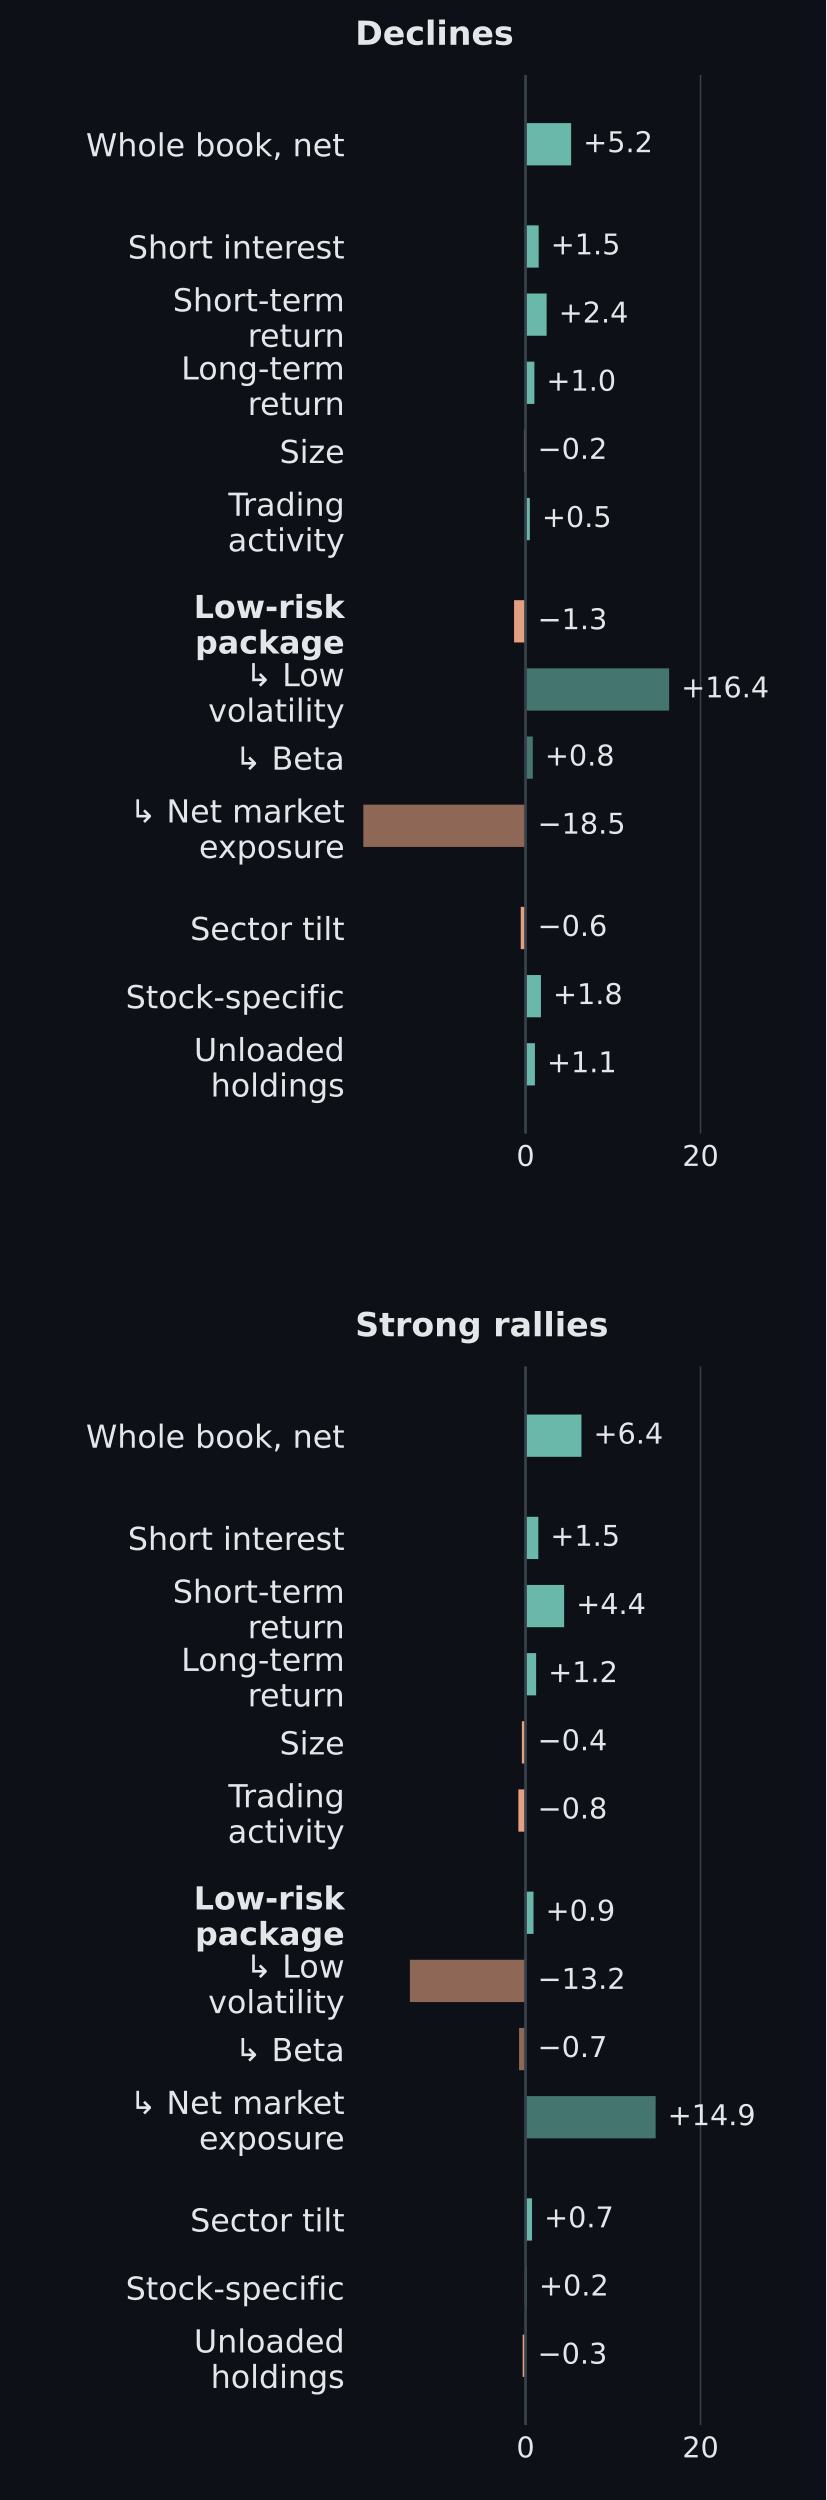
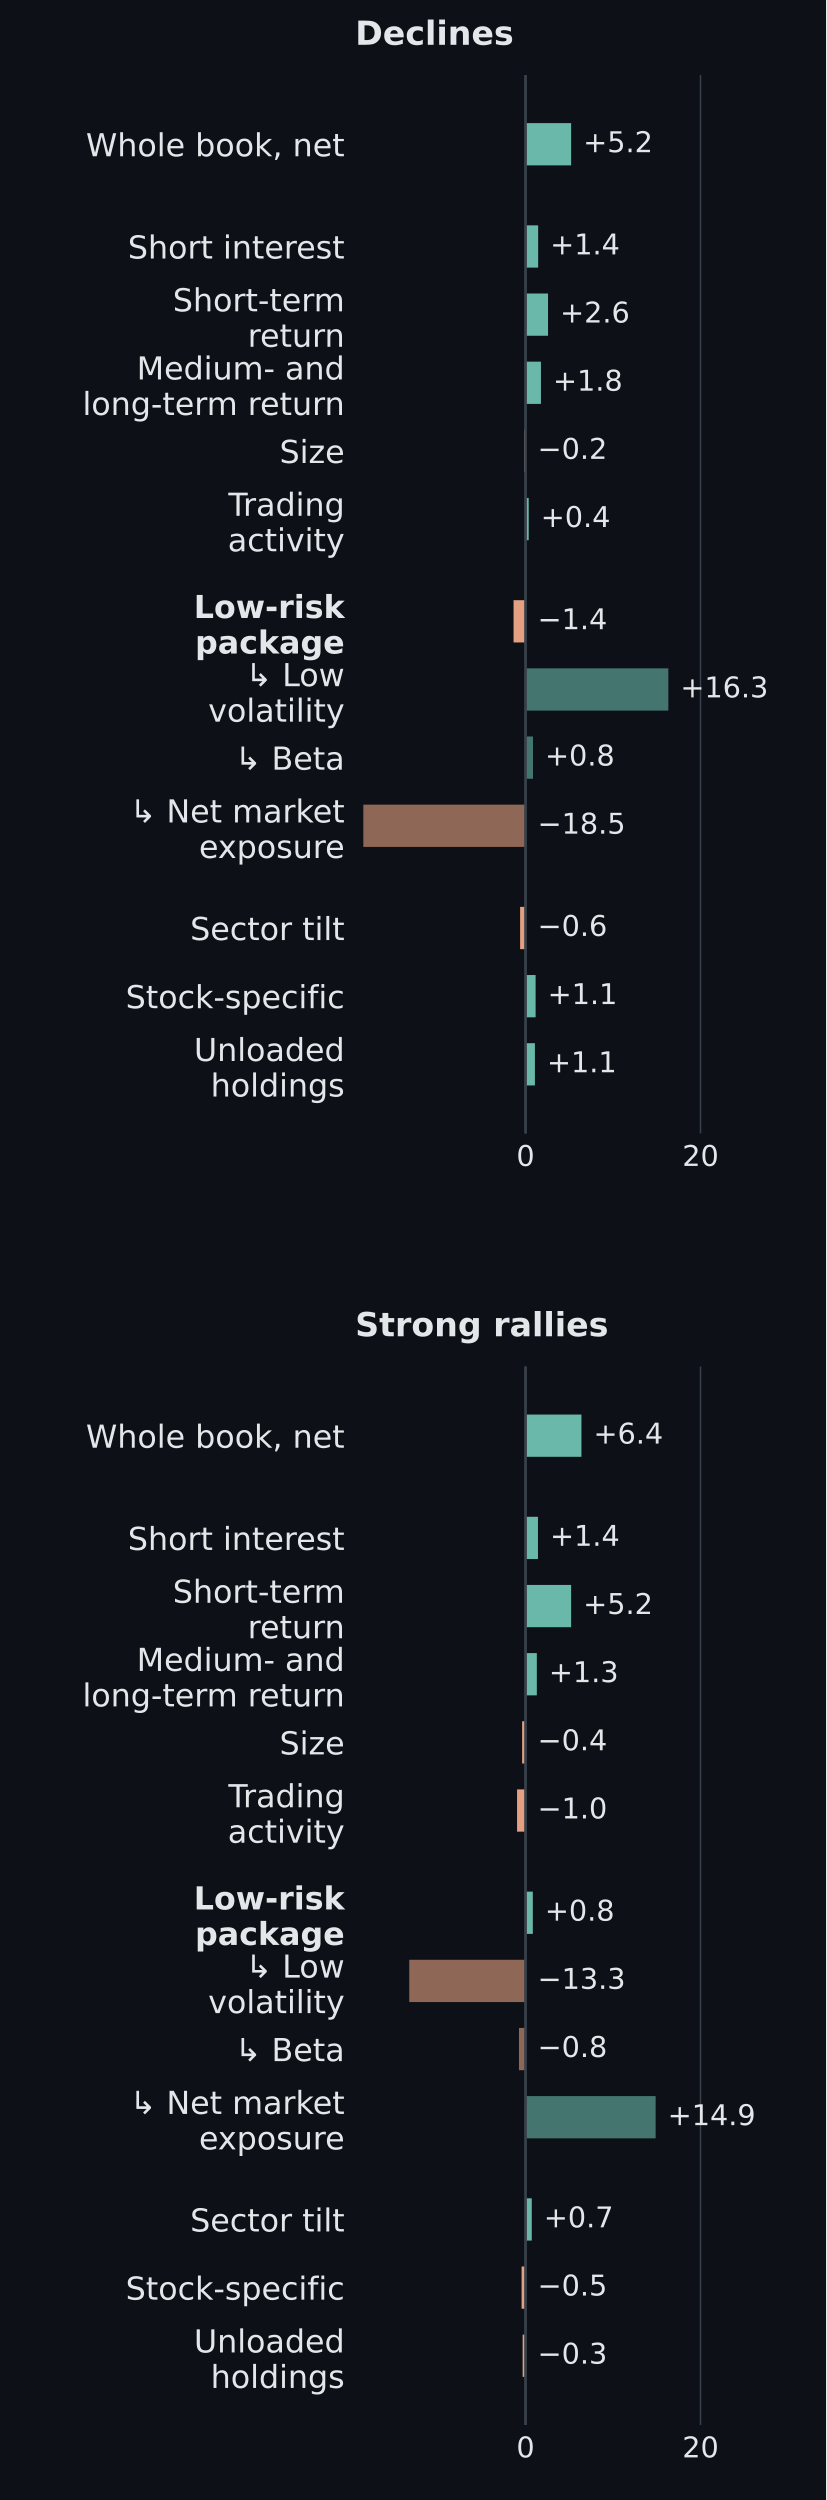
<svg xmlns="http://www.w3.org/2000/svg" width="273.6pt" height="828pt" viewBox="0 0 273.6 828" version="1.1">
  <defs>
    <style type="text/css">*{stroke-linejoin: round; stroke-linecap: butt}</style>
  </defs>
  <g id="figure_1">
    <g id="patch_1">
      <path d="M 0 828 L 273.6 828 L 273.6 0 L 0 0 z " style="fill: #0d1117" />
    </g>
    <g id="axes_1">
      <g id="patch_2">
        <path d="M 117.648 375.435 L 265.392 375.435 L 265.392 24.84 L 117.648 24.84 z " style="fill: #0d1117" />
      </g>
      <g id="matplotlib.axis_1">
        <g id="xtick_1">
          <g id="line2d_1">
            <path d="M 174.059 375.435 L 174.059 24.84 " clip-path="url(#p4dd4867242)" style="fill: none; stroke: #37414a; stroke-width: 0.5; stroke-linecap: square" />
          </g>
          <g id="line2d_2" />
          <g id="text_1">
            <text style="font-size: 9.5px; font-family: 'DejaVu Sans', 'Arial', sans-serif; text-anchor: middle; fill: #e4e7ea" x="174.059" y="386.153" transform="rotate(-0 174.0593 386.1531)">0</text>
          </g>
        </g>
        <g id="xtick_2">
          <g id="line2d_3">
            <path d="M 232.015 375.435 L 232.015 24.84 " clip-path="url(#p4dd4867242)" style="fill: none; stroke: #37414a; stroke-width: 0.5; stroke-linecap: square" />
          </g>
          <g id="line2d_4" />
          <g id="text_2">
            <text style="font-size: 9.5px; font-family: 'DejaVu Sans', 'Arial', sans-serif; text-anchor: middle; fill: #e4e7ea" x="232.015" y="386.153" transform="rotate(-0 232.0152 386.1531)">20</text>
          </g>
        </g>
      </g>
      <g id="matplotlib.axis_2">
        <g id="ytick_1">
          <g id="line2d_5" />
          <g id="text_3">
            <text style="font-size: 10.5px; font-family: 'DejaVu Sans', 'Arial', sans-serif; text-anchor: end; fill: #e4e7ea" x="114.148" y="51.763" transform="rotate(-0 114.148 51.76274)">Whole book, net</text>
          </g>
        </g>
        <g id="ytick_2">
          <g id="line2d_6" />
          <g id="text_4">
            <text style="font-size: 10.5px; font-family: 'DejaVu Sans', 'Arial', sans-serif; text-anchor: end; fill: #e4e7ea" x="114.148" y="85.621" transform="rotate(-0 114.148 85.62135)">Short interest</text>
          </g>
        </g>
        <g id="ytick_3">
          <g id="line2d_7" />
          <g id="text_5">
            <text style="font-size: 10.5px; font-family: 'DejaVu Sans', 'Arial', sans-serif; fill: #e4e7ea" transform="translate(57.24456 103.1127)">Short-term</text>
            <text style="font-size: 10.5px; font-family: 'DejaVu Sans', 'Arial', sans-serif; fill: #e4e7ea" transform="translate(82.04917 114.8704)">return</text>
          </g>
        </g>
        <g id="ytick_4">
          <g id="line2d_8" />
          <g id="text_6">
-             <text style="font-size: 10.5px; font-family: 'DejaVu Sans', 'Arial', sans-serif; fill: #e4e7ea" transform="translate(60.01066 125.6851)">Long-term</text>
-             <text style="font-size: 10.5px; font-family: 'DejaVu Sans', 'Arial', sans-serif; fill: #e4e7ea" transform="translate(82.04917 137.4428)">return</text>
+             <text style="font-size: 10.5px; font-family: 'DejaVu Sans', 'Arial', sans-serif; fill: #e4e7ea" transform="translate(45.28277 125.6851)">Medium- and</text>
+             <text style="font-size: 10.5px; font-family: 'DejaVu Sans', 'Arial', sans-serif; fill: #e4e7ea" transform="translate(27.32448 137.4428)">long-term return</text>
          </g>
        </g>
        <g id="ytick_5">
          <g id="line2d_9" />
          <g id="text_7">
            <text style="font-size: 10.5px; font-family: 'DejaVu Sans', 'Arial', sans-serif; text-anchor: end; fill: #e4e7ea" x="114.148" y="153.339" transform="rotate(-0 114.148 153.3386)">Size</text>
          </g>
        </g>
        <g id="ytick_6">
          <g id="line2d_10" />
          <g id="text_8">
            <text style="font-size: 10.5px; font-family: 'DejaVu Sans', 'Arial', sans-serif; fill: #e4e7ea" transform="translate(75.62941 170.83)">Trading</text>
            <text style="font-size: 10.5px; font-family: 'DejaVu Sans', 'Arial', sans-serif; fill: #e4e7ea" transform="translate(75.44402 182.5877)">activity</text>
          </g>
        </g>
        <g id="ytick_7">
          <g id="line2d_11" />
          <g id="text_9">
            <text style="font-weight: 700; font-size: 10.5px; font-family: 'DejaVu Sans', 'Arial', sans-serif; fill: #e4e7ea" transform="translate(64.1762 204.6886)">Low-risk</text>
            <text style="font-weight: 700; font-size: 10.5px; font-family: 'DejaVu Sans', 'Arial', sans-serif; fill: #e4e7ea" transform="translate(64.61589 216.4463)">package</text>
          </g>
        </g>
        <g id="ytick_8">
          <g id="line2d_12" />
          <g id="text_10">
            <text style="font-size: 10.5px; font-family: 'DejaVu Sans', 'Arial', sans-serif; fill: #e4e7ea" transform="translate(81.33386 227.261)">↳ Low</text>
            <text style="font-size: 10.5px; font-family: 'DejaVu Sans', 'Arial', sans-serif; fill: #e4e7ea" transform="translate(68.95862 239.0187)">volatility</text>
          </g>
        </g>
        <g id="ytick_9">
          <g id="line2d_13" />
          <g id="text_11">
            <text style="font-size: 10.5px; font-family: 'DejaVu Sans', 'Arial', sans-serif; text-anchor: end; fill: #e4e7ea" x="114.148" y="254.914" transform="rotate(-0 114.148 254.9144)">↳ Beta</text>
          </g>
        </g>
        <g id="ytick_10">
          <g id="line2d_14" />
          <g id="text_12">
            <text style="font-size: 10.5px; font-family: 'DejaVu Sans', 'Arial', sans-serif; fill: #e4e7ea" transform="translate(42.98753 272.4058)">↳ Net market</text>
            <text style="font-size: 10.5px; font-family: 'DejaVu Sans', 'Arial', sans-serif; fill: #e4e7ea" transform="translate(65.9005 284.1635)">exposure</text>
          </g>
        </g>
        <g id="ytick_11">
          <g id="line2d_15" />
          <g id="text_13">
            <text style="font-size: 10.5px; font-family: 'DejaVu Sans', 'Arial', sans-serif; text-anchor: end; fill: #e4e7ea" x="114.148" y="311.345" transform="rotate(-0 114.148 311.3454)">Sector tilt</text>
          </g>
        </g>
        <g id="ytick_12">
          <g id="line2d_16" />
          <g id="text_14">
            <text style="font-size: 10.5px; font-family: 'DejaVu Sans', 'Arial', sans-serif; text-anchor: end; fill: #e4e7ea" x="114.148" y="333.918" transform="rotate(-0 114.148 333.9178)">Stock-specific</text>
          </g>
        </g>
        <g id="ytick_13">
          <g id="line2d_17" />
          <g id="text_15">
            <text style="font-size: 10.5px; font-family: 'DejaVu Sans', 'Arial', sans-serif; fill: #e4e7ea" transform="translate(64.24019 351.4092)">Unloaded</text>
            <text style="font-size: 10.5px; font-family: 'DejaVu Sans', 'Arial', sans-serif; fill: #e4e7ea" transform="translate(69.77894 363.1669)">holdings</text>
          </g>
        </g>
      </g>
      <g id="patch_3">
        <path d="M 174.059 40.776 L 189.157 40.776 L 189.157 54.771 L 174.059 54.771 z " clip-path="url(#p4dd4867242)" style="fill: #6ab8aa" />
      </g>
      <g id="patch_4">
-         <path d="M 174.059 74.635 L 178.406 74.635 L 178.406 88.63 L 174.059 88.63 z " clip-path="url(#p4dd4867242)" style="fill: #6ab8aa" />
+         <path d="M 174.059 74.635 L 178.232 74.635 L 178.232 88.63 L 174.059 88.63 z " clip-path="url(#p4dd4867242)" style="fill: #6ab8aa" />
      </g>
      <g id="patch_5">
-         <path d="M 174.059 97.207 L 181.043 97.207 L 181.043 111.202 L 174.059 111.202 z " clip-path="url(#p4dd4867242)" style="fill: #6ab8aa" />
+         <path d="M 174.059 97.207 L 181.507 97.207 L 181.507 111.202 L 174.059 111.202 z " clip-path="url(#p4dd4867242)" style="fill: #6ab8aa" />
      </g>
      <g id="patch_6">
-         <path d="M 174.059 119.78 L 176.986 119.78 L 176.986 133.774 L 174.059 133.774 z " clip-path="url(#p4dd4867242)" style="fill: #6ab8aa" />
+         <path d="M 174.059 119.78 L 179.159 119.78 L 179.159 133.774 L 174.059 133.774 z " clip-path="url(#p4dd4867242)" style="fill: #6ab8aa" />
      </g>
      <g id="patch_7">
-         <path d="M 174.059 142.352 L 173.538 142.352 L 173.538 156.347 L 174.059 156.347 z " clip-path="url(#p4dd4867242)" style="fill: #e5a081" />
+         <path d="M 174.059 142.352 L 173.567 142.352 L 173.567 156.347 L 174.059 156.347 z " clip-path="url(#p4dd4867242)" style="fill: #e5a081" />
      </g>
      <g id="patch_8">
-         <path d="M 174.059 164.924 L 175.479 164.924 L 175.479 178.919 L 174.059 178.919 z " clip-path="url(#p4dd4867242)" style="fill: #6ab8aa" />
+         <path d="M 174.059 164.924 L 175.103 164.924 L 175.103 178.919 L 174.059 178.919 z " clip-path="url(#p4dd4867242)" style="fill: #6ab8aa" />
      </g>
      <g id="patch_9">
-         <path d="M 174.059 198.783 L 170.263 198.783 L 170.263 212.778 L 174.059 212.778 z " clip-path="url(#p4dd4867242)" style="fill: #e5a081" />
+         <path d="M 174.059 198.783 L 170.089 198.783 L 170.089 212.778 L 174.059 212.778 z " clip-path="url(#p4dd4867242)" style="fill: #e5a081" />
      </g>
      <g id="patch_10">
-         <path d="M 174.059 221.355 L 221.612 221.355 L 221.612 235.35 L 174.059 235.35 z " clip-path="url(#p4dd4867242)" style="fill: #6ab8aa; opacity: 0.6" />
+         <path d="M 174.059 221.355 L 221.351 221.355 L 221.351 235.35 L 174.059 235.35 z " clip-path="url(#p4dd4867242)" style="fill: #6ab8aa; opacity: 0.6" />
      </g>
      <g id="patch_11">
-         <path d="M 174.059 243.928 L 176.465 243.928 L 176.465 257.923 L 174.059 257.923 z " clip-path="url(#p4dd4867242)" style="fill: #6ab8aa; opacity: 0.6" />
+         <path d="M 174.059 243.928 L 176.522 243.928 L 176.522 257.923 L 174.059 257.923 z " clip-path="url(#p4dd4867242)" style="fill: #6ab8aa; opacity: 0.6" />
      </g>
      <g id="patch_12">
        <path d="M 174.059 266.5 L 120.334 266.5 L 120.334 280.495 L 174.059 280.495 z " clip-path="url(#p4dd4867242)" style="fill: #e5a081; opacity: 0.6" />
      </g>
      <g id="patch_13">
-         <path d="M 174.059 300.359 L 172.466 300.359 L 172.466 314.354 L 174.059 314.354 z " clip-path="url(#p4dd4867242)" style="fill: #e5a081" />
+         <path d="M 174.059 300.359 L 172.263 300.359 L 172.263 314.354 L 174.059 314.354 z " clip-path="url(#p4dd4867242)" style="fill: #e5a081" />
      </g>
      <g id="patch_14">
-         <path d="M 174.059 322.931 L 179.159 322.931 L 179.159 336.926 L 174.059 336.926 z " clip-path="url(#p4dd4867242)" style="fill: #6ab8aa" />
+         <path d="M 174.059 322.931 L 177.392 322.931 L 177.392 336.926 L 174.059 336.926 z " clip-path="url(#p4dd4867242)" style="fill: #6ab8aa" />
      </g>
      <g id="patch_15">
        <path d="M 174.059 345.504 L 177.16 345.504 L 177.16 359.498 L 174.059 359.498 z " clip-path="url(#p4dd4867242)" style="fill: #6ab8aa" />
      </g>
      <g id="line2d_18">
        <path d="M 174.059 375.435 L 174.059 24.84 " clip-path="url(#p4dd4867242)" style="fill: none; stroke: #37414a; stroke-width: 0.9; stroke-linecap: square" />
      </g>
      <g id="text_16">
        <text style="font-size: 9.5px; font-family: 'DejaVu Sans', 'Arial', sans-serif; text-anchor: start; fill: #e4e7ea" x="193.157" y="50.395" transform="rotate(-0 193.1568 50.39497)">+5.2</text>
      </g>
      <g id="text_17">
-         <text style="font-size: 9.5px; font-family: 'DejaVu Sans', 'Arial', sans-serif; text-anchor: start; fill: #e4e7ea" x="182.406" y="84.254" transform="rotate(-0 182.406 84.25358)">+1.5</text>
+         <text style="font-size: 9.5px; font-family: 'DejaVu Sans', 'Arial', sans-serif; text-anchor: start; fill: #e4e7ea" x="182.232" y="84.254" transform="rotate(-0 182.2322 84.25358)">+1.4</text>
      </g>
      <g id="text_18">
-         <text style="font-size: 9.5px; font-family: 'DejaVu Sans', 'Arial', sans-serif; text-anchor: start; fill: #e4e7ea" x="185.043" y="106.826" transform="rotate(-0 185.043 106.826)">+2.4</text>
+         <text style="font-size: 9.5px; font-family: 'DejaVu Sans', 'Arial', sans-serif; text-anchor: start; fill: #e4e7ea" x="185.507" y="106.826" transform="rotate(-0 185.5067 106.826)">+2.6</text>
      </g>
      <g id="text_19">
-         <text style="font-size: 9.5px; font-family: 'DejaVu Sans', 'Arial', sans-serif; text-anchor: start; fill: #e4e7ea" x="180.986" y="129.398" transform="rotate(-0 180.9861 129.3984)">+1.0</text>
+         <text style="font-size: 9.5px; font-family: 'DejaVu Sans', 'Arial', sans-serif; text-anchor: start; fill: #e4e7ea" x="183.159" y="129.398" transform="rotate(-0 183.1595 129.3984)">+1.8</text>
      </g>
      <g id="text_20">
        <text style="font-size: 9.5px; font-family: 'DejaVu Sans', 'Arial', sans-serif; text-anchor: start; fill: #e4e7ea" x="178.059" y="151.971" transform="rotate(-0 178.0593 151.9708)">−0.2</text>
      </g>
      <g id="text_21">
-         <text style="font-size: 9.5px; font-family: 'DejaVu Sans', 'Arial', sans-serif; text-anchor: start; fill: #e4e7ea" x="179.479" y="174.543" transform="rotate(-0 179.4793 174.5432)">+0.5</text>
+         <text style="font-size: 9.5px; font-family: 'DejaVu Sans', 'Arial', sans-serif; text-anchor: start; fill: #e4e7ea" x="179.103" y="174.543" transform="rotate(-0 179.1026 174.5432)">+0.4</text>
      </g>
      <g id="text_22">
-         <text style="font-size: 9.5px; font-family: 'DejaVu Sans', 'Arial', sans-serif; text-anchor: start; fill: #e4e7ea" x="178.059" y="208.402" transform="rotate(-0 178.0593 208.4018)">−1.3</text>
+         <text style="font-size: 9.5px; font-family: 'DejaVu Sans', 'Arial', sans-serif; text-anchor: start; fill: #e4e7ea" x="178.059" y="208.402" transform="rotate(-0 178.0593 208.4018)">−1.4</text>
      </g>
      <g id="text_23">
-         <text style="font-size: 9.5px; font-family: 'DejaVu Sans', 'Arial', sans-serif; text-anchor: start; fill: #e4e7ea" x="225.612" y="230.974" transform="rotate(-0 225.6121 230.9742)">+16.4</text>
+         <text style="font-size: 9.5px; font-family: 'DejaVu Sans', 'Arial', sans-serif; text-anchor: start; fill: #e4e7ea" x="225.351" y="230.974" transform="rotate(-0 225.3513 230.9742)">+16.3</text>
      </g>
      <g id="text_24">
-         <text style="font-size: 9.5px; font-family: 'DejaVu Sans', 'Arial', sans-serif; text-anchor: start; fill: #e4e7ea" x="180.465" y="253.547" transform="rotate(-0 180.4645 253.5466)">+0.8</text>
+         <text style="font-size: 9.5px; font-family: 'DejaVu Sans', 'Arial', sans-serif; text-anchor: start; fill: #e4e7ea" x="180.522" y="253.547" transform="rotate(-0 180.5225 253.5466)">+0.8</text>
      </g>
      <g id="text_25">
        <text style="font-size: 9.5px; font-family: 'DejaVu Sans', 'Arial', sans-serif; text-anchor: start; fill: #e4e7ea" x="178.059" y="276.119" transform="rotate(-0 178.0593 276.119)">−18.5</text>
      </g>
      <g id="text_26">
        <text style="font-size: 9.5px; font-family: 'DejaVu Sans', 'Arial', sans-serif; text-anchor: start; fill: #e4e7ea" x="178.059" y="309.978" transform="rotate(-0 178.0593 309.9776)">−0.6</text>
      </g>
      <g id="text_27">
-         <text style="font-size: 9.5px; font-family: 'DejaVu Sans', 'Arial', sans-serif; text-anchor: start; fill: #e4e7ea" x="183.159" y="332.55" transform="rotate(-0 183.1595 332.55)">+1.8</text>
+         <text style="font-size: 9.5px; font-family: 'DejaVu Sans', 'Arial', sans-serif; text-anchor: start; fill: #e4e7ea" x="181.392" y="332.55" transform="rotate(-0 181.3918 332.55)">+1.1</text>
      </g>
      <g id="text_28">
        <text style="font-size: 9.5px; font-family: 'DejaVu Sans', 'Arial', sans-serif; text-anchor: start; fill: #e4e7ea" x="181.16" y="355.122" transform="rotate(-0 181.16 355.1224)">+1.1</text>
      </g>
      <g id="text_29">
        <text style="font-weight: 600; font-size: 11px; font-family: 'DejaVu Sans', 'Arial', sans-serif; text-anchor: start; fill: #e4e7ea" x="117.648" y="14.84" transform="rotate(-0 117.648 14.84)">Declines</text>
      </g>
    </g>
    <g id="axes_2">
      <g id="patch_16">
        <path d="M 117.648 803.16 L 265.392 803.16 L 265.392 452.565 L 117.648 452.565 z " style="fill: #0d1117" />
      </g>
      <g id="matplotlib.axis_3">
        <g id="xtick_3">
          <g id="line2d_19">
            <path d="M 174.059 803.16 L 174.059 452.565 " clip-path="url(#pe2ee496dc0)" style="fill: none; stroke: #37414a; stroke-width: 0.5; stroke-linecap: square" />
          </g>
          <g id="line2d_20" />
          <g id="text_30">
            <text style="font-size: 9.5px; font-family: 'DejaVu Sans', 'Arial', sans-serif; text-anchor: middle; fill: #e4e7ea" x="174.059" y="813.879" transform="rotate(-0 174.0593 813.8785)">0</text>
          </g>
        </g>
        <g id="xtick_4">
          <g id="line2d_21">
            <path d="M 232.015 803.16 L 232.015 452.565 " clip-path="url(#pe2ee496dc0)" style="fill: none; stroke: #37414a; stroke-width: 0.5; stroke-linecap: square" />
          </g>
          <g id="line2d_22" />
          <g id="text_31">
            <text style="font-size: 9.5px; font-family: 'DejaVu Sans', 'Arial', sans-serif; text-anchor: middle; fill: #e4e7ea" x="232.015" y="813.879" transform="rotate(-0 232.0152 813.8785)">20</text>
          </g>
        </g>
      </g>
      <g id="matplotlib.axis_4">
        <g id="ytick_14">
          <g id="line2d_23" />
          <g id="text_32">
            <text style="font-size: 10.5px; font-family: 'DejaVu Sans', 'Arial', sans-serif; text-anchor: end; fill: #e4e7ea" x="114.148" y="479.488" transform="rotate(-0 114.148 479.4881)">Whole book, net</text>
          </g>
        </g>
        <g id="ytick_15">
          <g id="line2d_24" />
          <g id="text_33">
            <text style="font-size: 10.5px; font-family: 'DejaVu Sans', 'Arial', sans-serif; text-anchor: end; fill: #e4e7ea" x="114.148" y="513.347" transform="rotate(-0 114.148 513.3468)">Short interest</text>
          </g>
        </g>
        <g id="ytick_16">
          <g id="line2d_25" />
          <g id="text_34">
            <text style="font-size: 10.5px; font-family: 'DejaVu Sans', 'Arial', sans-serif; fill: #e4e7ea" transform="translate(57.24456 530.8381)">Short-term</text>
            <text style="font-size: 10.5px; font-family: 'DejaVu Sans', 'Arial', sans-serif; fill: #e4e7ea" transform="translate(82.04917 542.5958)">return</text>
          </g>
        </g>
        <g id="ytick_17">
          <g id="line2d_26" />
          <g id="text_35">
-             <text style="font-size: 10.5px; font-family: 'DejaVu Sans', 'Arial', sans-serif; fill: #e4e7ea" transform="translate(60.01066 553.4105)">Long-term</text>
-             <text style="font-size: 10.5px; font-family: 'DejaVu Sans', 'Arial', sans-serif; fill: #e4e7ea" transform="translate(82.04917 565.1683)">return</text>
+             <text style="font-size: 10.5px; font-family: 'DejaVu Sans', 'Arial', sans-serif; fill: #e4e7ea" transform="translate(45.28277 553.4105)">Medium- and</text>
+             <text style="font-size: 10.5px; font-family: 'DejaVu Sans', 'Arial', sans-serif; fill: #e4e7ea" transform="translate(27.32448 565.1683)">long-term return</text>
          </g>
        </g>
        <g id="ytick_18">
          <g id="line2d_27" />
          <g id="text_36">
            <text style="font-size: 10.5px; font-family: 'DejaVu Sans', 'Arial', sans-serif; text-anchor: end; fill: #e4e7ea" x="114.148" y="581.064" transform="rotate(-0 114.148 581.064)">Size</text>
          </g>
        </g>
        <g id="ytick_19">
          <g id="line2d_28" />
          <g id="text_37">
            <text style="font-size: 10.5px; font-family: 'DejaVu Sans', 'Arial', sans-serif; fill: #e4e7ea" transform="translate(75.62941 598.5554)">Trading</text>
            <text style="font-size: 10.5px; font-family: 'DejaVu Sans', 'Arial', sans-serif; fill: #e4e7ea" transform="translate(75.44402 610.3131)">activity</text>
          </g>
        </g>
        <g id="ytick_20">
          <g id="line2d_29" />
          <g id="text_38">
            <text style="font-weight: 700; font-size: 10.5px; font-family: 'DejaVu Sans', 'Arial', sans-serif; fill: #e4e7ea" transform="translate(64.1762 632.414)">Low-risk</text>
            <text style="font-weight: 700; font-size: 10.5px; font-family: 'DejaVu Sans', 'Arial', sans-serif; fill: #e4e7ea" transform="translate(64.61589 644.1717)">package</text>
          </g>
        </g>
        <g id="ytick_21">
          <g id="line2d_30" />
          <g id="text_39">
            <text style="font-size: 10.5px; font-family: 'DejaVu Sans', 'Arial', sans-serif; fill: #e4e7ea" transform="translate(81.33386 654.9864)">↳ Low</text>
            <text style="font-size: 10.5px; font-family: 'DejaVu Sans', 'Arial', sans-serif; fill: #e4e7ea" transform="translate(68.95862 666.7441)">volatility</text>
          </g>
        </g>
        <g id="ytick_22">
          <g id="line2d_31" />
          <g id="text_40">
            <text style="font-size: 10.5px; font-family: 'DejaVu Sans', 'Arial', sans-serif; text-anchor: end; fill: #e4e7ea" x="114.148" y="682.64" transform="rotate(-0 114.148 682.6398)">↳ Beta</text>
          </g>
        </g>
        <g id="ytick_23">
          <g id="line2d_32" />
          <g id="text_41">
            <text style="font-size: 10.5px; font-family: 'DejaVu Sans', 'Arial', sans-serif; fill: #e4e7ea" transform="translate(42.98753 700.1312)">↳ Net market</text>
            <text style="font-size: 10.5px; font-family: 'DejaVu Sans', 'Arial', sans-serif; fill: #e4e7ea" transform="translate(65.9005 711.8889)">exposure</text>
          </g>
        </g>
        <g id="ytick_24">
          <g id="line2d_33" />
          <g id="text_42">
            <text style="font-size: 10.5px; font-family: 'DejaVu Sans', 'Arial', sans-serif; text-anchor: end; fill: #e4e7ea" x="114.148" y="739.071" transform="rotate(-0 114.148 739.0708)">Sector tilt</text>
          </g>
        </g>
        <g id="ytick_25">
          <g id="line2d_34" />
          <g id="text_43">
            <text style="font-size: 10.5px; font-family: 'DejaVu Sans', 'Arial', sans-serif; text-anchor: end; fill: #e4e7ea" x="114.148" y="761.643" transform="rotate(-0 114.148 761.6432)">Stock-specific</text>
          </g>
        </g>
        <g id="ytick_26">
          <g id="line2d_35" />
          <g id="text_44">
            <text style="font-size: 10.5px; font-family: 'DejaVu Sans', 'Arial', sans-serif; fill: #e4e7ea" transform="translate(64.24019 779.1346)">Unloaded</text>
            <text style="font-size: 10.5px; font-family: 'DejaVu Sans', 'Arial', sans-serif; fill: #e4e7ea" transform="translate(69.77894 790.8923)">holdings</text>
          </g>
        </g>
      </g>
      <g id="patch_17">
        <path d="M 174.059 468.502 L 192.576 468.502 L 192.576 482.496 L 174.059 482.496 z " clip-path="url(#pe2ee496dc0)" style="fill: #6ab8aa" />
      </g>
      <g id="patch_18">
-         <path d="M 174.059 502.36 L 178.29 502.36 L 178.29 516.355 L 174.059 516.355 z " clip-path="url(#pe2ee496dc0)" style="fill: #6ab8aa" />
+         <path d="M 174.059 502.36 L 178.174 502.36 L 178.174 516.355 L 174.059 516.355 z " clip-path="url(#pe2ee496dc0)" style="fill: #6ab8aa" />
      </g>
      <g id="patch_19">
-         <path d="M 174.059 524.933 L 186.839 524.933 L 186.839 538.927 L 174.059 538.927 z " clip-path="url(#pe2ee496dc0)" style="fill: #6ab8aa" />
+         <path d="M 174.059 524.933 L 189.157 524.933 L 189.157 538.927 L 174.059 538.927 z " clip-path="url(#pe2ee496dc0)" style="fill: #6ab8aa" />
      </g>
      <g id="patch_20">
-         <path d="M 174.059 547.505 L 177.566 547.505 L 177.566 561.5 L 174.059 561.5 z " clip-path="url(#pe2ee496dc0)" style="fill: #6ab8aa" />
+         <path d="M 174.059 547.505 L 177.797 547.505 L 177.797 561.5 L 174.059 561.5 z " clip-path="url(#pe2ee496dc0)" style="fill: #6ab8aa" />
      </g>
      <g id="patch_21">
-         <path d="M 174.059 570.077 L 172.842 570.077 L 172.842 584.072 L 174.059 584.072 z " clip-path="url(#pe2ee496dc0)" style="fill: #e5a081" />
+         <path d="M 174.059 570.077 L 172.929 570.077 L 172.929 584.072 L 174.059 584.072 z " clip-path="url(#pe2ee496dc0)" style="fill: #e5a081" />
      </g>
      <g id="patch_22">
-         <path d="M 174.059 592.65 L 171.683 592.65 L 171.683 606.645 L 174.059 606.645 z " clip-path="url(#pe2ee496dc0)" style="fill: #e5a081" />
+         <path d="M 174.059 592.65 L 171.248 592.65 L 171.248 606.645 L 174.059 606.645 z " clip-path="url(#pe2ee496dc0)" style="fill: #e5a081" />
      </g>
      <g id="patch_23">
-         <path d="M 174.059 626.508 L 176.696 626.508 L 176.696 640.503 L 174.059 640.503 z " clip-path="url(#pe2ee496dc0)" style="fill: #6ab8aa" />
+         <path d="M 174.059 626.508 L 176.465 626.508 L 176.465 640.503 L 174.059 640.503 z " clip-path="url(#pe2ee496dc0)" style="fill: #6ab8aa" />
      </g>
      <g id="patch_24">
-         <path d="M 174.059 649.081 L 135.751 649.081 L 135.751 663.076 L 174.059 663.076 z " clip-path="url(#pe2ee496dc0)" style="fill: #e5a081; opacity: 0.6" />
+         <path d="M 174.059 649.081 L 135.548 649.081 L 135.548 663.076 L 174.059 663.076 z " clip-path="url(#pe2ee496dc0)" style="fill: #e5a081; opacity: 0.6" />
      </g>
      <g id="patch_25">
-         <path d="M 174.059 671.653 L 171.915 671.653 L 171.915 685.648 L 174.059 685.648 z " clip-path="url(#pe2ee496dc0)" style="fill: #e5a081; opacity: 0.6" />
+         <path d="M 174.059 671.653 L 171.886 671.653 L 171.886 685.648 L 174.059 685.648 z " clip-path="url(#pe2ee496dc0)" style="fill: #e5a081; opacity: 0.6" />
      </g>
      <g id="patch_26">
        <path d="M 174.059 694.226 L 217.15 694.226 L 217.15 708.22 L 174.059 708.22 z " clip-path="url(#pe2ee496dc0)" style="fill: #6ab8aa; opacity: 0.6" />
      </g>
      <g id="patch_27">
-         <path d="M 174.059 728.084 L 176.204 728.084 L 176.204 742.079 L 174.059 742.079 z " clip-path="url(#pe2ee496dc0)" style="fill: #6ab8aa" />
+         <path d="M 174.059 728.084 L 176.117 728.084 L 176.117 742.079 L 174.059 742.079 z " clip-path="url(#pe2ee496dc0)" style="fill: #6ab8aa" />
      </g>
      <g id="patch_28">
-         <path d="M 174.059 750.657 L 174.523 750.657 L 174.523 764.651 L 174.059 764.651 z " clip-path="url(#pe2ee496dc0)" style="fill: #6ab8aa" />
+         <path d="M 174.059 750.657 L 172.755 750.657 L 172.755 764.651 L 174.059 764.651 z " clip-path="url(#pe2ee496dc0)" style="fill: #e5a081" />
      </g>
      <g id="patch_29">
        <path d="M 174.059 773.229 L 173.103 773.229 L 173.103 787.224 L 174.059 787.224 z " clip-path="url(#pe2ee496dc0)" style="fill: #e5a081" />
      </g>
      <g id="line2d_36">
        <path d="M 174.059 803.16 L 174.059 452.565 " clip-path="url(#pe2ee496dc0)" style="fill: none; stroke: #37414a; stroke-width: 0.9; stroke-linecap: square" />
      </g>
      <g id="text_45">
        <text style="font-size: 9.5px; font-family: 'DejaVu Sans', 'Arial', sans-serif; text-anchor: start; fill: #e4e7ea" x="196.576" y="478.12" transform="rotate(-0 196.5762 478.1204)">+6.4</text>
      </g>
      <g id="text_46">
-         <text style="font-size: 9.5px; font-family: 'DejaVu Sans', 'Arial', sans-serif; text-anchor: start; fill: #e4e7ea" x="182.29" y="511.979" transform="rotate(-0 182.2901 511.979)">+1.5</text>
+         <text style="font-size: 9.5px; font-family: 'DejaVu Sans', 'Arial', sans-serif; text-anchor: start; fill: #e4e7ea" x="182.174" y="511.979" transform="rotate(-0 182.1742 511.979)">+1.4</text>
      </g>
      <g id="text_47">
-         <text style="font-size: 9.5px; font-family: 'DejaVu Sans', 'Arial', sans-serif; text-anchor: start; fill: #e4e7ea" x="190.839" y="534.551" transform="rotate(-0 190.8386 534.5514)">+4.4</text>
+         <text style="font-size: 9.5px; font-family: 'DejaVu Sans', 'Arial', sans-serif; text-anchor: start; fill: #e4e7ea" x="193.157" y="534.551" transform="rotate(-0 193.1568 534.5514)">+5.2</text>
      </g>
      <g id="text_48">
-         <text style="font-size: 9.5px; font-family: 'DejaVu Sans', 'Arial', sans-serif; text-anchor: start; fill: #e4e7ea" x="181.566" y="557.124" transform="rotate(-0 181.5657 557.1238)">+1.2</text>
+         <text style="font-size: 9.5px; font-family: 'DejaVu Sans', 'Arial', sans-serif; text-anchor: start; fill: #e4e7ea" x="181.797" y="557.124" transform="rotate(-0 181.7975 557.1238)">+1.3</text>
      </g>
      <g id="text_49">
        <text style="font-size: 9.5px; font-family: 'DejaVu Sans', 'Arial', sans-serif; text-anchor: start; fill: #e4e7ea" x="178.059" y="579.696" transform="rotate(-0 178.0593 579.6962)">−0.4</text>
      </g>
      <g id="text_50">
-         <text style="font-size: 9.5px; font-family: 'DejaVu Sans', 'Arial', sans-serif; text-anchor: start; fill: #e4e7ea" x="178.059" y="602.269" transform="rotate(-0 178.0593 602.2686)">−0.8</text>
+         <text style="font-size: 9.5px; font-family: 'DejaVu Sans', 'Arial', sans-serif; text-anchor: start; fill: #e4e7ea" x="178.059" y="602.269" transform="rotate(-0 178.0593 602.2686)">−1.0</text>
      </g>
      <g id="text_51">
-         <text style="font-size: 9.5px; font-family: 'DejaVu Sans', 'Arial', sans-serif; text-anchor: start; fill: #e4e7ea" x="180.696" y="636.127" transform="rotate(-0 180.6963 636.1272)">+0.9</text>
+         <text style="font-size: 9.5px; font-family: 'DejaVu Sans', 'Arial', sans-serif; text-anchor: start; fill: #e4e7ea" x="180.465" y="636.127" transform="rotate(-0 180.4645 636.1272)">+0.8</text>
      </g>
      <g id="text_52">
-         <text style="font-size: 9.5px; font-family: 'DejaVu Sans', 'Arial', sans-serif; text-anchor: start; fill: #e4e7ea" x="178.059" y="658.7" transform="rotate(-0 178.0593 658.6996)">−13.2</text>
+         <text style="font-size: 9.5px; font-family: 'DejaVu Sans', 'Arial', sans-serif; text-anchor: start; fill: #e4e7ea" x="178.059" y="658.7" transform="rotate(-0 178.0593 658.6996)">−13.3</text>
      </g>
      <g id="text_53">
-         <text style="font-size: 9.5px; font-family: 'DejaVu Sans', 'Arial', sans-serif; text-anchor: start; fill: #e4e7ea" x="178.059" y="681.272" transform="rotate(-0 178.0593 681.272)">−0.7</text>
+         <text style="font-size: 9.5px; font-family: 'DejaVu Sans', 'Arial', sans-serif; text-anchor: start; fill: #e4e7ea" x="178.059" y="681.272" transform="rotate(-0 178.0593 681.272)">−0.8</text>
      </g>
      <g id="text_54">
        <text style="font-size: 9.5px; font-family: 'DejaVu Sans', 'Arial', sans-serif; text-anchor: start; fill: #e4e7ea" x="221.15" y="703.844" transform="rotate(-0 221.1495 703.8444)">+14.9</text>
      </g>
      <g id="text_55">
-         <text style="font-size: 9.5px; font-family: 'DejaVu Sans', 'Arial', sans-serif; text-anchor: start; fill: #e4e7ea" x="180.204" y="737.703" transform="rotate(-0 180.2037 737.703)">+0.7</text>
+         <text style="font-size: 9.5px; font-family: 'DejaVu Sans', 'Arial', sans-serif; text-anchor: start; fill: #e4e7ea" x="180.117" y="737.703" transform="rotate(-0 180.1168 737.703)">+0.7</text>
      </g>
      <g id="text_56">
-         <text style="font-size: 9.5px; font-family: 'DejaVu Sans', 'Arial', sans-serif; text-anchor: start; fill: #e4e7ea" x="178.523" y="760.275" transform="rotate(-0 178.523 760.2754)">+0.2</text>
+         <text style="font-size: 9.5px; font-family: 'DejaVu Sans', 'Arial', sans-serif; text-anchor: start; fill: #e4e7ea" x="178.059" y="760.275" transform="rotate(-0 178.0593 760.2754)">−0.5</text>
      </g>
      <g id="text_57">
        <text style="font-size: 9.5px; font-family: 'DejaVu Sans', 'Arial', sans-serif; text-anchor: start; fill: #e4e7ea" x="178.059" y="782.848" transform="rotate(-0 178.0593 782.8478)">−0.3</text>
      </g>
      <g id="text_58">
        <text style="font-weight: 600; font-size: 11px; font-family: 'DejaVu Sans', 'Arial', sans-serif; text-anchor: start; fill: #e4e7ea" x="117.648" y="442.565" transform="rotate(-0 117.648 442.5654)">Strong rallies</text>
      </g>
    </g>
  </g>
  <defs>
    <clipPath id="p4dd4867242">
      <rect x="117.648" y="24.84" width="147.744" height="350.595" />
    </clipPath>
    <clipPath id="pe2ee496dc0">
      <rect x="117.648" y="452.565" width="147.744" height="350.595" />
    </clipPath>
  </defs>
</svg>
